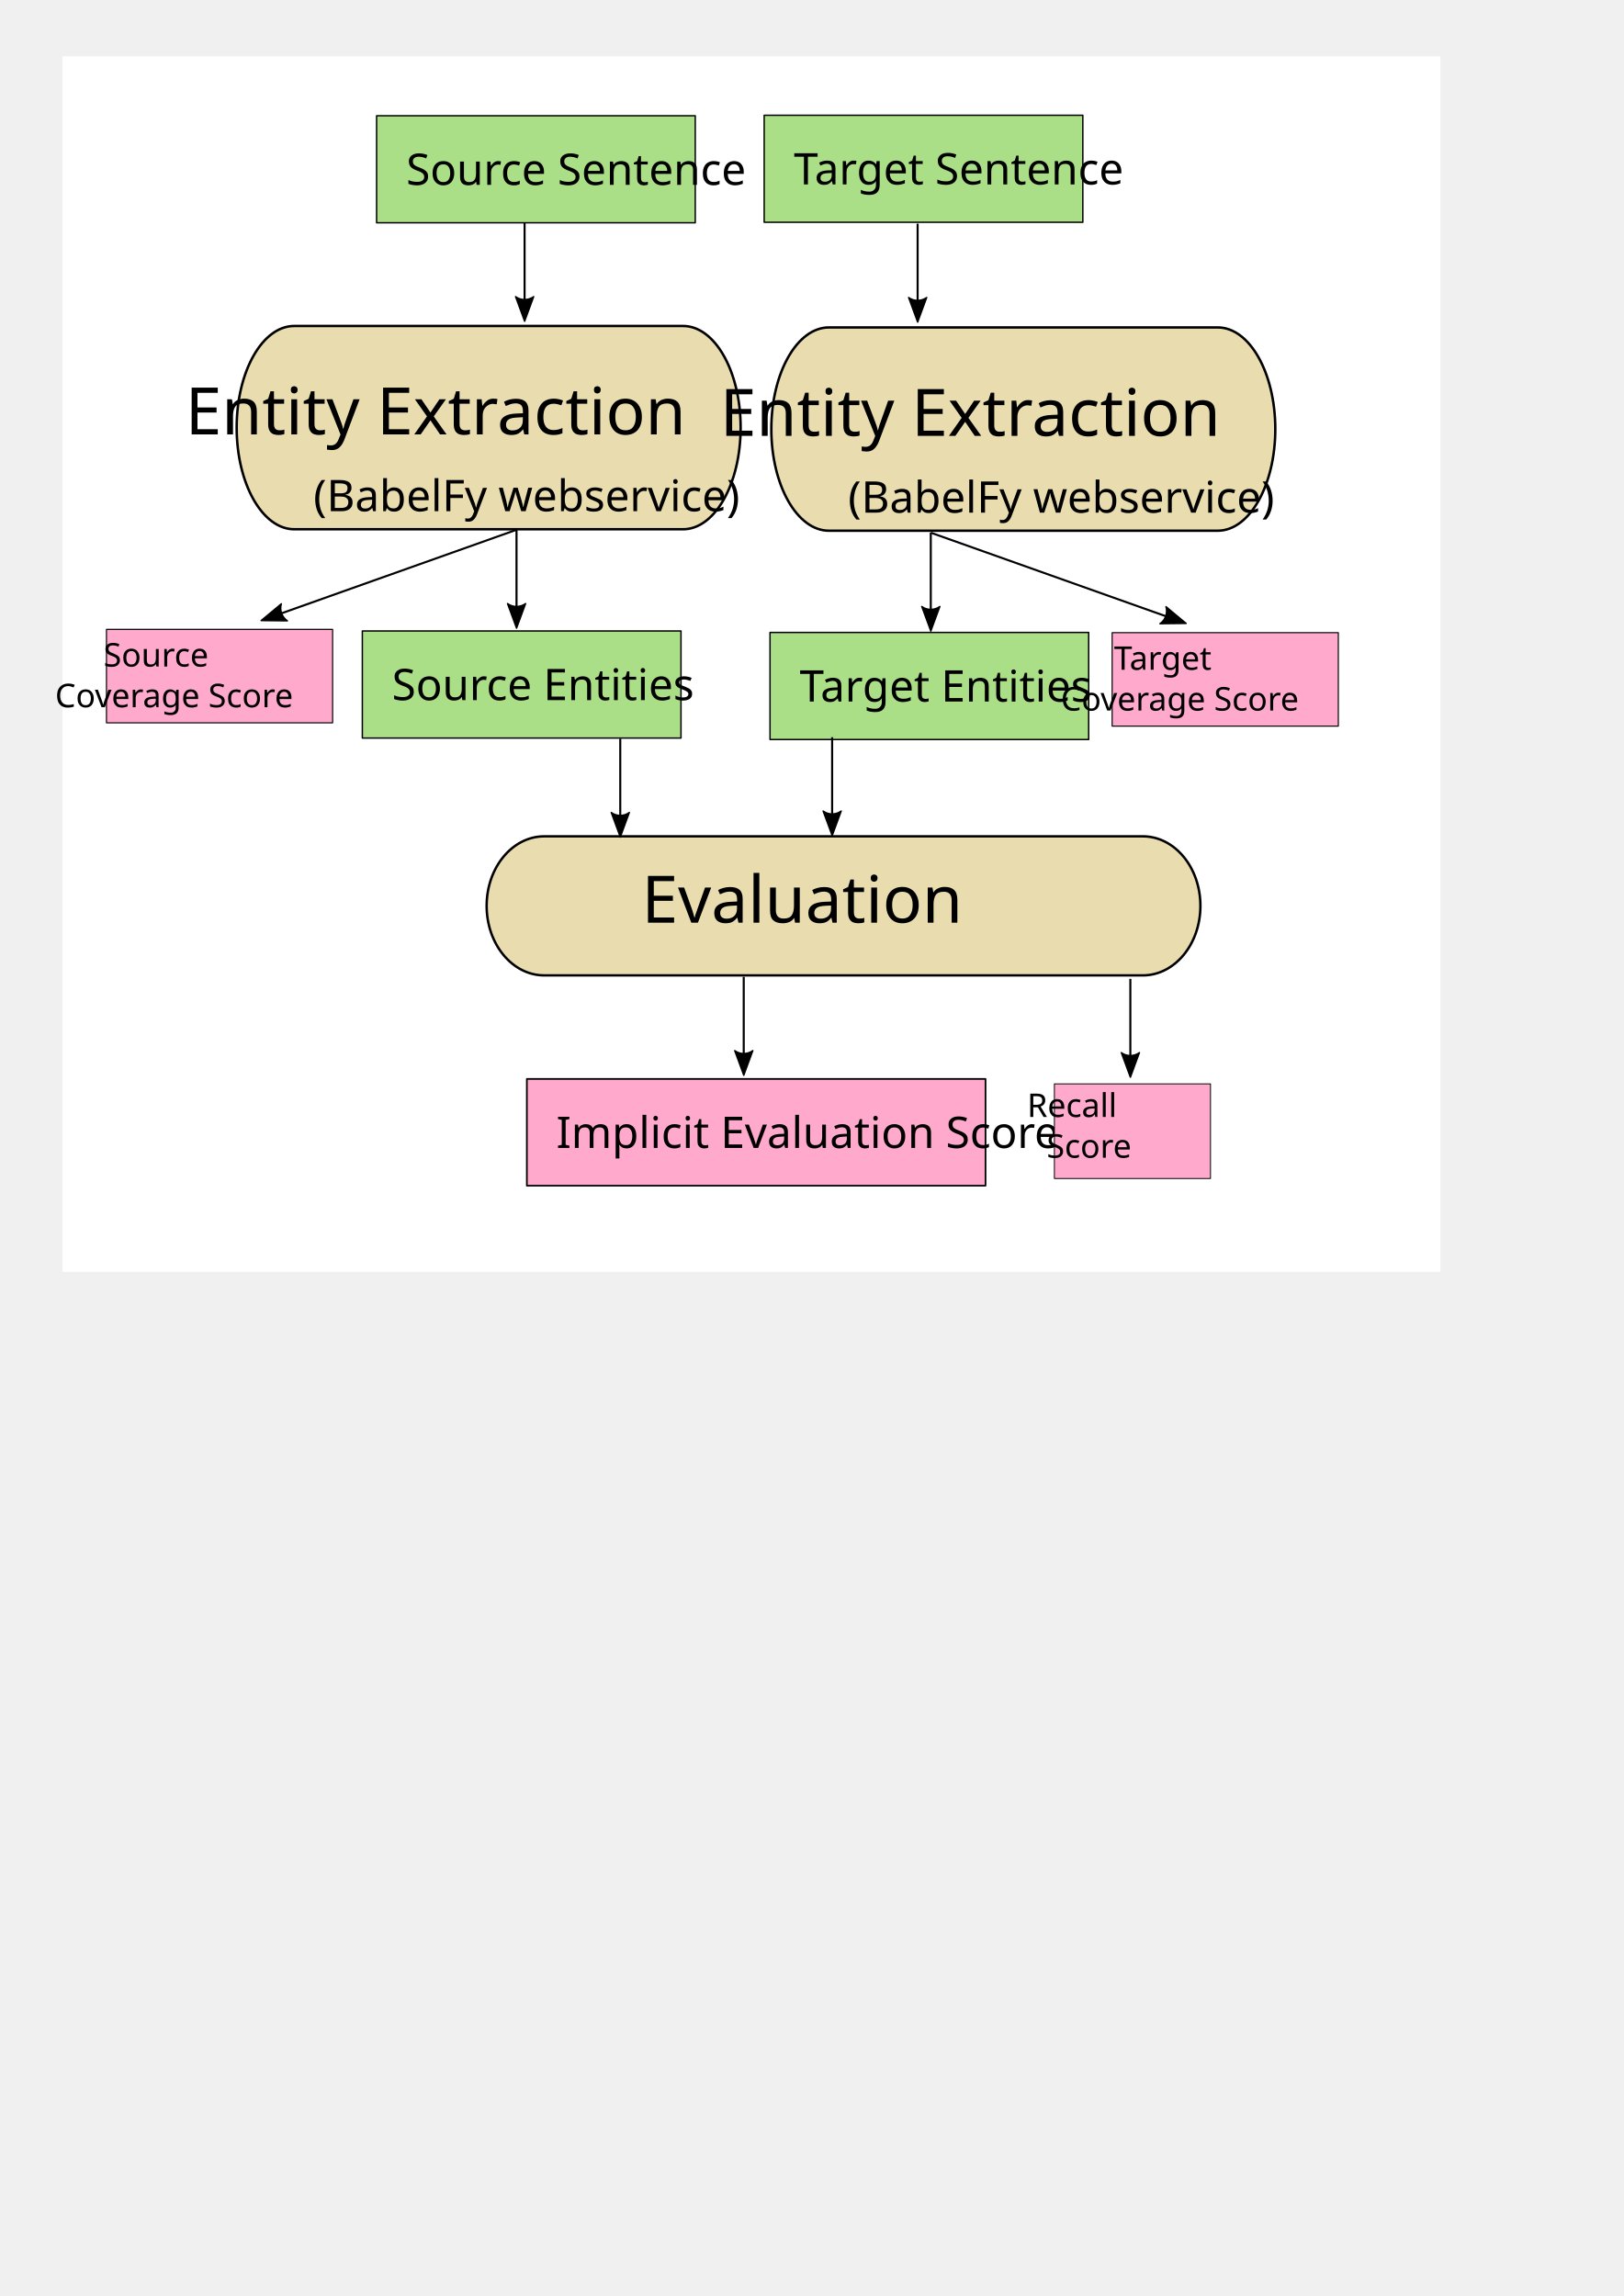
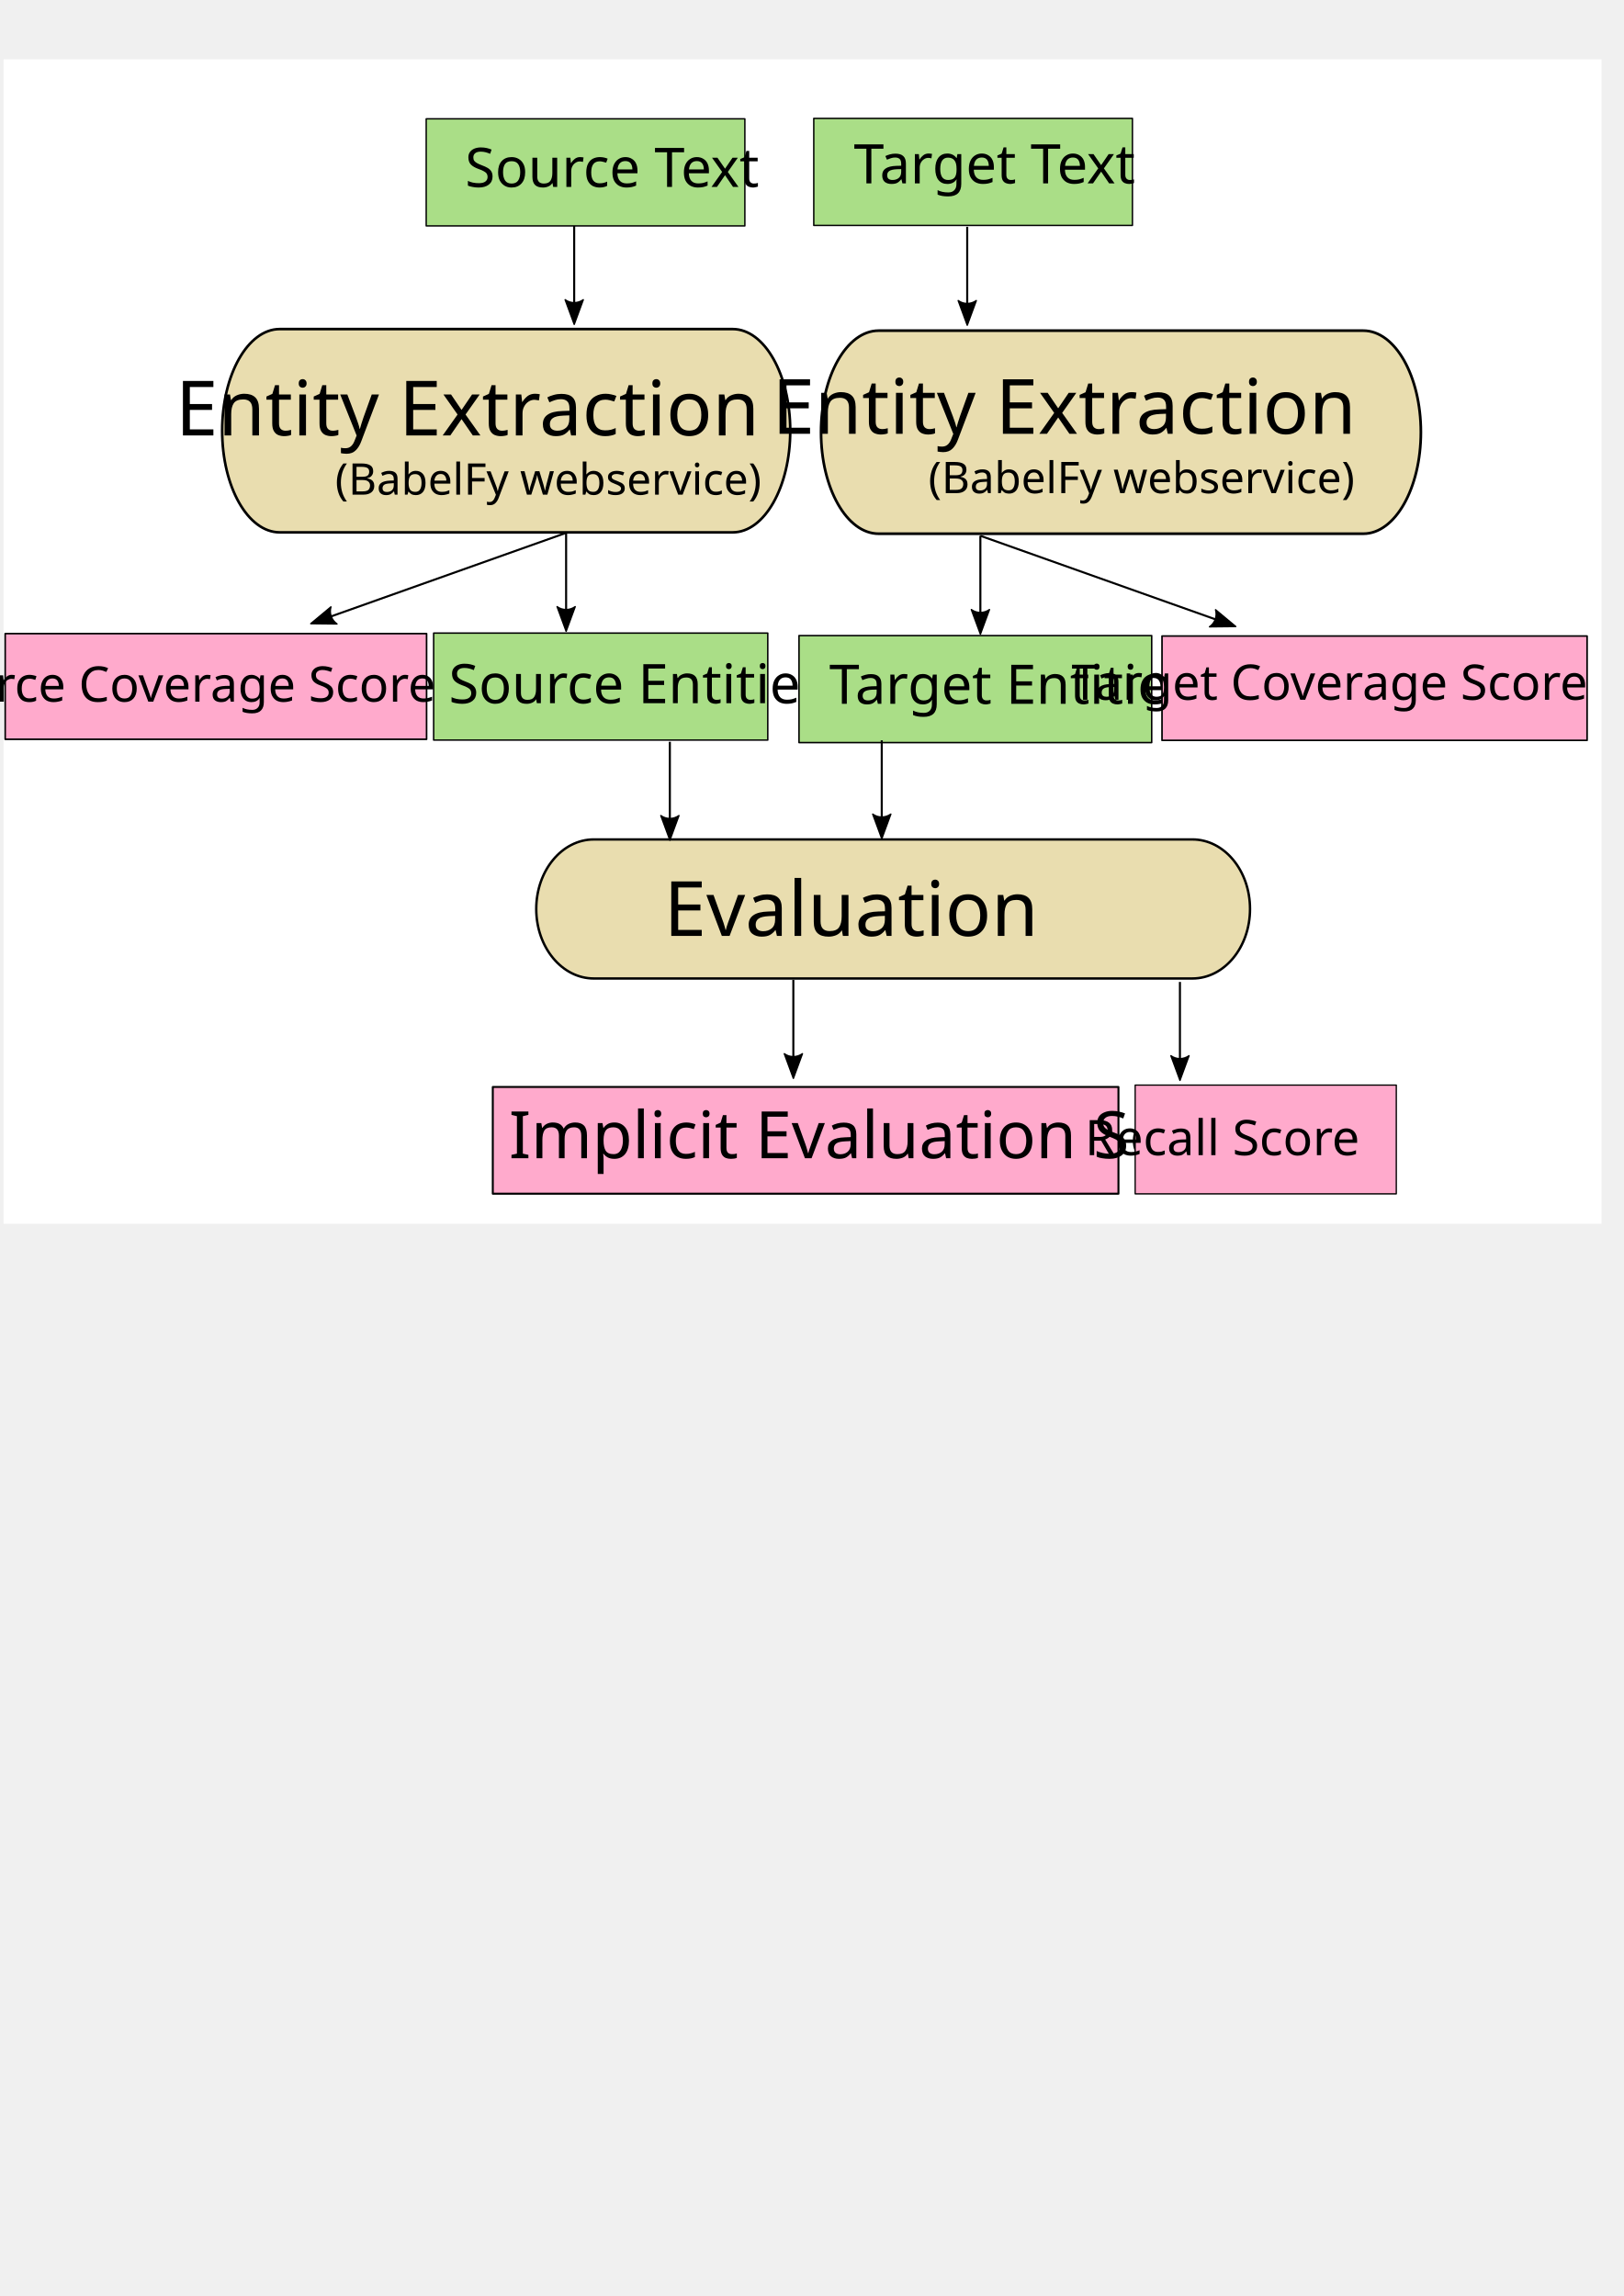
<svg xmlns="http://www.w3.org/2000/svg" width="210mm" height="297mm" viewBox="0 0 210 297" version="1.1" id="svg8">
  <defs id="defs2">
    <marker orient="auto" refY="0.0" refX="0.0" id="Arrow2Lstart" style="overflow:visible">
      <path id="path1062" style="fill-rule:evenodd;stroke-width:0.625;stroke-linejoin:round;stroke:#000000;stroke-opacity:1;fill:#000000;fill-opacity:1" d="M 8.719,4.034 L -2.207,0.016 L 8.719,-4.002 C 6.973,-1.63 6.983,1.616 8.719,4.034 z " transform="scale(1.1) translate(1,0)" />
    </marker>
    <marker orient="auto" refY="0.0" refX="0.0" id="Arrow1Lend" style="overflow:visible;">
      <path id="path1047" d="M 0.0,0.0 L 5.0,-5.0 L -12.5,0.0 L 5.0,5.0 L 0.0,0.0 z " style="fill-rule:evenodd;stroke:#000000;stroke-width:1pt;stroke-opacity:1;fill:#000000;fill-opacity:1" transform="scale(0.8) rotate(180) translate(12.5,0)" />
    </marker>
    <marker orient="auto" refY="0" refX="0" id="Arrow2Lstart-9" style="overflow:visible">
      <path id="path1062-7" style="fill:#000000;fill-opacity:1;fill-rule:evenodd;stroke:#000000;stroke-width:0.625;stroke-linejoin:round;stroke-opacity:1" d="M 8.719,4.034 -2.207,0.016 8.719,-4.002 c -1.745,2.372 -1.735,5.617 -6e-7,8.035 z" transform="matrix(1.1,0,0,1.1,1.1,0)" />
    </marker>
    <marker orient="auto" refY="0" refX="0" id="Arrow2Lstart-6" style="overflow:visible">
      <path id="path1062-1" style="fill:#000000;fill-opacity:1;fill-rule:evenodd;stroke:#000000;stroke-width:0.625;stroke-linejoin:round;stroke-opacity:1" d="M 8.719,4.034 -2.207,0.016 8.719,-4.002 c -1.745,2.372 -1.735,5.617 -6e-7,8.035 z" transform="matrix(1.1,0,0,1.1,1.1,0)" />
    </marker>
    <marker orient="auto" refY="0" refX="0" id="Arrow2Lstart-93" style="overflow:visible">
      <path id="path1062-19" style="fill:#000000;fill-opacity:1;fill-rule:evenodd;stroke:#000000;stroke-width:0.625;stroke-linejoin:round;stroke-opacity:1" d="M 8.719,4.034 -2.207,0.016 8.719,-4.002 c -1.745,2.372 -1.735,5.617 -6e-7,8.035 z" transform="matrix(1.1,0,0,1.1,1.1,0)" />
    </marker>
    <marker orient="auto" refY="0" refX="0" id="Arrow2Lstart-7" style="overflow:visible">
      <path id="path1062-8" style="fill:#000000;fill-opacity:1;fill-rule:evenodd;stroke:#000000;stroke-width:0.625;stroke-linejoin:round;stroke-opacity:1" d="M 8.719,4.034 -2.207,0.016 8.719,-4.002 c -1.745,2.372 -1.735,5.617 -6e-7,8.035 z" transform="matrix(1.1,0,0,1.1,1.1,0)" />
    </marker>
    <marker orient="auto" refY="0" refX="0" id="Arrow2Lstart-0" style="overflow:visible">
      <path id="path1062-3" style="fill:#000000;fill-opacity:1;fill-rule:evenodd;stroke:#000000;stroke-width:0.625;stroke-linejoin:round;stroke-opacity:1" d="M 8.719,4.034 -2.207,0.016 8.719,-4.002 c -1.745,2.372 -1.735,5.617 -6e-7,8.035 z" transform="matrix(1.1,0,0,1.1,1.1,0)" />
    </marker>
    <marker orient="auto" refY="0" refX="0" id="Arrow2Lstart-1" style="overflow:visible">
      <path id="path1062-0" style="fill:#000000;fill-opacity:1;fill-rule:evenodd;stroke:#000000;stroke-width:0.625;stroke-linejoin:round;stroke-opacity:1" d="M 8.719,4.034 -2.207,0.016 8.719,-4.002 c -1.745,2.372 -1.735,5.617 -6e-7,8.035 z" transform="matrix(1.1,0,0,1.1,1.1,0)" />
    </marker>
    <marker orient="auto" refY="0" refX="0" id="Arrow2Lstart-2" style="overflow:visible">
      <path id="path1062-06" style="fill:#000000;fill-opacity:1;fill-rule:evenodd;stroke:#000000;stroke-width:0.625;stroke-linejoin:round;stroke-opacity:1" d="M 8.719,4.034 -2.207,0.016 8.719,-4.002 c -1.745,2.372 -1.735,5.617 -6e-7,8.035 z" transform="matrix(1.1,0,0,1.1,1.1,0)" />
    </marker>
    <marker orient="auto" refY="0" refX="0" id="Arrow2Lstart-93-4" style="overflow:visible">
      <path id="path1062-19-5" style="fill:#000000;fill-opacity:1;fill-rule:evenodd;stroke:#000000;stroke-width:0.625;stroke-linejoin:round;stroke-opacity:1" d="M 8.719,4.034 -2.207,0.016 8.719,-4.002 c -1.745,2.372 -1.735,5.617 -6e-7,8.035 z" transform="matrix(1.1,0,0,1.1,1.1,0)" />
    </marker>
    <marker orient="auto" refY="0" refX="0" id="Arrow2Lstart-93-4-5" style="overflow:visible">
      <path id="path1062-19-5-4" style="fill:#000000;fill-opacity:1;fill-rule:evenodd;stroke:#000000;stroke-width:0.625;stroke-linejoin:round;stroke-opacity:1" d="M 8.719,4.034 -2.207,0.016 8.719,-4.002 c -1.745,2.372 -1.735,5.617 -6e-7,8.035 z" transform="matrix(1.1,0,0,1.1,1.1,0)" />
    </marker>
    <marker orient="auto" refY="0" refX="0" id="Arrow2Lstart-0-3" style="overflow:visible">
      <path id="path1062-3-1" style="fill:#000000;fill-opacity:1;fill-rule:evenodd;stroke:#000000;stroke-width:0.625;stroke-linejoin:round;stroke-opacity:1" d="M 8.719,4.034 -2.207,0.016 8.719,-4.002 c -1.745,2.372 -1.735,5.617 -6e-7,8.035 z" transform="matrix(1.1,0,0,1.1,1.1,0)" />
    </marker>
  </defs>
  <g id="layer1">
-     <rect style="color:#000000;display:inline;overflow:visible;visibility:visible;opacity:1;vector-effect:none;fill:#ffffff;fill-opacity:1;stroke:none;stroke-width:0.254;stroke-linecap:butt;stroke-linejoin:round;stroke-miterlimit:4;stroke-dasharray:none;stroke-dashoffset:0;stroke-opacity:1;marker:none;enable-background:accumulate" id="rect12999" width="178.216" height="157.238" x="8.075" y="7.276" rx="2.7755586e-17" ry="17.717" />
-     <rect style="color:#000000;display:inline;overflow:visible;visibility:visible;opacity:1;vector-effect:none;fill:#e9ddaf;fill-opacity:1;stroke:#000000;stroke-width:0.318;stroke-linecap:butt;stroke-linejoin:round;stroke-miterlimit:4;stroke-dasharray:none;stroke-dashoffset:0;stroke-opacity:1;marker:none;enable-background:accumulate" id="rect815" width="65.181" height="26.296" x="30.609" y="42.167" rx="7.446" ry="17.717" />
-     <rect style="color:#000000;display:inline;overflow:visible;visibility:visible;opacity:1;vector-effect:none;fill:#aade87;fill-opacity:1;stroke:#000000;stroke-width:0.183;stroke-linecap:butt;stroke-linejoin:round;stroke-miterlimit:4;stroke-dasharray:none;stroke-dashoffset:0;stroke-opacity:1;marker:none;enable-background:accumulate" id="rect815-3" width="41.214" height="13.846" x="48.707" y="14.971" ry="17.717" rx="2.7755576e-17" />
-     <text xml:space="preserve" style="font-style:normal;font-variant:normal;font-weight:normal;font-stretch:normal;font-size:8.467px;line-height:2.381px;font-family:'Ubuntu Condensed';-inkscape-font-specification:'Ubuntu Condensed, ';letter-spacing:0px;word-spacing:0px;fill:#000000;fill-opacity:1;stroke:none;stroke-width:0.265px;stroke-linecap:butt;stroke-linejoin:miter;stroke-opacity:1" x="52.539" y="23.912" id="text834">
-       <tspan id="tspan832" x="52.539" y="23.912" style="font-size:5.644px;line-height:2.117px;stroke-width:0.265px">Source Sentence</tspan>
+     <rect style="color:#000000;display:inline;overflow:visible;visibility:visible;opacity:1;vector-effect:none;fill:#ffffff;fill-opacity:1;stroke:none;stroke-width:0.268;stroke-linecap:butt;stroke-linejoin:round;stroke-miterlimit:4;stroke-dasharray:none;stroke-dashoffset:0;stroke-opacity:1;marker:none;enable-background:accumulate" id="rect12999" width="206.67" height="150.624" x="0.458" y="7.677" rx="2.7755586e-17" ry="17.717" />
+     <rect style="color:#000000;display:inline;overflow:visible;visibility:visible;opacity:1;vector-effect:none;fill:#e9ddaf;fill-opacity:1;stroke:#000000;stroke-width:0.337;stroke-linecap:butt;stroke-linejoin:round;stroke-miterlimit:4;stroke-dasharray:none;stroke-dashoffset:0;stroke-opacity:1;marker:none;enable-background:accumulate" id="rect815" width="73.472" height="26.296" x="28.733" y="42.567" rx="7.446" ry="17.717" />
+     <rect style="color:#000000;display:inline;overflow:visible;visibility:visible;opacity:1;vector-effect:none;fill:#aade87;fill-opacity:1;stroke:#000000;stroke-width:0.183;stroke-linecap:butt;stroke-linejoin:round;stroke-miterlimit:4;stroke-dasharray:none;stroke-dashoffset:0;stroke-opacity:1;marker:none;enable-background:accumulate" id="rect815-3" width="41.214" height="13.846" x="55.122" y="15.372" ry="17.717" rx="2.7755576e-17" />
+     <text xml:space="preserve" style="font-style:normal;font-variant:normal;font-weight:normal;font-stretch:normal;font-size:8.467px;line-height:2.381px;font-family:'Ubuntu Condensed';-inkscape-font-specification:'Ubuntu Condensed, ';letter-spacing:0px;word-spacing:0px;fill:#000000;fill-opacity:1;stroke:none;stroke-width:0.265px;stroke-linecap:butt;stroke-linejoin:miter;stroke-opacity:1" x="60.156" y="24.179" id="text834">
+       <tspan id="tspan832" x="60.156" y="24.179" style="font-size:7.056px;line-height:2.117px;stroke-width:0.265px">Source Text</tspan>
    </text>
-     <rect style="color:#000000;display:inline;overflow:visible;visibility:visible;opacity:1;vector-effect:none;fill:#aade87;fill-opacity:1;stroke:#000000;stroke-width:0.183;stroke-linecap:butt;stroke-linejoin:round;stroke-miterlimit:4;stroke-dasharray:none;stroke-dashoffset:0;stroke-opacity:1;marker:none;enable-background:accumulate" id="rect815-3-6" width="41.214" height="13.846" x="98.834" y="14.91" ry="17.717" rx="2.7755579e-17" />
-     <text xml:space="preserve" style="font-style:normal;font-variant:normal;font-weight:normal;font-stretch:normal;font-size:8.467px;line-height:2.381px;font-family:'Ubuntu Condensed';-inkscape-font-specification:'Ubuntu Condensed, ';letter-spacing:0px;word-spacing:0px;fill:#000000;fill-opacity:1;stroke:none;stroke-width:0.265px;stroke-linecap:butt;stroke-linejoin:miter;stroke-opacity:1" x="102.665" y="23.851" id="text834-7">
-       <tspan id="tspan832-5" x="102.665" y="23.851" style="font-size:5.644px;line-height:2.117px;stroke-width:0.265px">Target Sentence</tspan>
+     <rect style="color:#000000;display:inline;overflow:visible;visibility:visible;opacity:1;vector-effect:none;fill:#aade87;fill-opacity:1;stroke:#000000;stroke-width:0.183;stroke-linecap:butt;stroke-linejoin:round;stroke-miterlimit:4;stroke-dasharray:none;stroke-dashoffset:0;stroke-opacity:1;marker:none;enable-background:accumulate" id="rect815-3-6" width="41.214" height="13.846" x="105.248" y="15.311" ry="17.717" rx="2.7755579e-17" />
+     <text xml:space="preserve" style="font-style:normal;font-variant:normal;font-weight:normal;font-stretch:normal;font-size:8.467px;line-height:2.381px;font-family:'Ubuntu Condensed';-inkscape-font-specification:'Ubuntu Condensed, ';letter-spacing:0px;word-spacing:0px;fill:#000000;fill-opacity:1;stroke:none;stroke-width:0.265px;stroke-linecap:butt;stroke-linejoin:miter;stroke-opacity:1" x="110.416" y="23.718" id="text834-7">
+       <tspan id="tspan832-5" x="110.416" y="23.718" style="font-size:7.056px;line-height:2.117px;stroke-width:0.265px">Target Text</tspan>
    </text>
-     <text xml:space="preserve" style="font-style:normal;font-variant:normal;font-weight:normal;font-stretch:normal;font-size:8.467px;line-height:7.673px;font-family:'Ubuntu Condensed';-inkscape-font-specification:'Ubuntu Condensed, ';text-align:center;letter-spacing:0px;word-spacing:0px;text-anchor:middle;fill:#000000;fill-opacity:1;stroke:none;stroke-width:0.265px;stroke-linecap:butt;stroke-linejoin:miter;stroke-opacity:1" x="61.835" y="56.191" id="text859">
-       <tspan x="61.835" y="56.191" style="line-height:7.673px;text-align:center;text-anchor:middle;stroke-width:0.265px" id="tspan13499">Entity Extraction</tspan>
+     <text xml:space="preserve" style="font-style:normal;font-variant:normal;font-weight:normal;font-stretch:normal;font-size:8.467px;line-height:7.673px;font-family:'Ubuntu Condensed';-inkscape-font-specification:'Ubuntu Condensed, ';text-align:center;letter-spacing:0px;word-spacing:0px;text-anchor:middle;fill:#000000;fill-opacity:1;stroke:none;stroke-width:0.265px;stroke-linecap:butt;stroke-linejoin:miter;stroke-opacity:1" x="65.977" y="56.325" id="text859">
+       <tspan x="65.977" y="56.325" style="font-size:9.878px;line-height:15.346px;text-align:center;text-anchor:middle;stroke-width:0.265px" id="tspan13499">Entity Extraction</tspan>
    </text>
-     <text xml:space="preserve" style="font-style:normal;font-variant:normal;font-weight:normal;font-stretch:normal;font-size:8.467px;line-height:2.381px;font-family:'Ubuntu Condensed';-inkscape-font-specification:'Ubuntu Condensed, ';letter-spacing:0px;word-spacing:0px;fill:#000000;fill-opacity:1;stroke:none;stroke-width:0.265px;stroke-linecap:butt;stroke-linejoin:miter;stroke-opacity:1" x="40.547" y="66.125" id="text834-3">
-       <tspan id="tspan832-56" x="40.547" y="66.125" style="font-size:5.644px;line-height:2.117px;stroke-width:0.265px">(BabelFy webservice)</tspan>
+     <text xml:space="preserve" style="font-style:normal;font-variant:normal;font-weight:normal;font-stretch:normal;font-size:8.467px;line-height:2.381px;font-family:'Ubuntu Condensed';-inkscape-font-specification:'Ubuntu Condensed, ';letter-spacing:0px;word-spacing:0px;fill:#000000;fill-opacity:1;stroke:none;stroke-width:0.265px;stroke-linecap:butt;stroke-linejoin:miter;stroke-opacity:1" x="43.353" y="63.987" id="text834-3">
+       <tspan id="tspan832-56" x="43.353" y="63.987" style="font-size:5.644px;line-height:2.117px;stroke-width:0.265px">(BabelFy webservice)</tspan>
    </text>
-     <rect style="color:#000000;display:inline;overflow:visible;visibility:visible;opacity:1;vector-effect:none;fill:#aade87;fill-opacity:1;stroke:#000000;stroke-width:0.183;stroke-linecap:butt;stroke-linejoin:round;stroke-miterlimit:4;stroke-dasharray:none;stroke-dashoffset:0;stroke-opacity:1;marker:none;enable-background:accumulate" id="rect815-3-2" width="41.214" height="13.846" x="46.862" y="81.623" ry="17.717" rx="2.7755579e-17" />
-     <text xml:space="preserve" style="font-style:normal;font-variant:normal;font-weight:normal;font-stretch:normal;font-size:8.467px;line-height:2.381px;font-family:'Ubuntu Condensed';-inkscape-font-specification:'Ubuntu Condensed, ';letter-spacing:0px;word-spacing:0px;fill:#000000;fill-opacity:1;stroke:none;stroke-width:0.265px;stroke-linecap:butt;stroke-linejoin:miter;stroke-opacity:1" x="50.693" y="90.564" id="text834-9">
-       <tspan id="tspan832-1" x="50.693" y="90.564" style="font-size:5.644px;line-height:2.117px;stroke-width:0.265px">Source Entities</tspan>
+     <rect style="color:#000000;display:inline;overflow:visible;visibility:visible;opacity:1;vector-effect:none;fill:#aade87;fill-opacity:1;stroke:#000000;stroke-width:0.188;stroke-linecap:butt;stroke-linejoin:round;stroke-miterlimit:4;stroke-dasharray:none;stroke-dashoffset:0;stroke-opacity:1;marker:none;enable-background:accumulate" id="rect815-3-2" width="43.214" height="13.842" x="56.085" y="81.892" ry="17.717" rx="2.7755579e-17" />
+     <text xml:space="preserve" style="font-style:normal;font-variant:normal;font-weight:normal;font-stretch:normal;font-size:8.467px;line-height:2.381px;font-family:'Ubuntu Condensed';-inkscape-font-specification:'Ubuntu Condensed, ';letter-spacing:0px;word-spacing:0px;fill:#000000;fill-opacity:1;stroke:none;stroke-width:0.265px;stroke-linecap:butt;stroke-linejoin:miter;stroke-opacity:1" x="58.043" y="90.965" id="text834-9">
+       <tspan id="tspan832-1" x="58.043" y="90.965" style="font-size:7.056px;line-height:2.117px;stroke-width:0.265px">Source Entities</tspan>
    </text>
-     <rect style="color:#000000;display:inline;overflow:visible;visibility:visible;opacity:1;vector-effect:none;fill:#aade87;fill-opacity:1;stroke:#000000;stroke-width:0.183;stroke-linecap:butt;stroke-linejoin:round;stroke-miterlimit:4;stroke-dasharray:none;stroke-dashoffset:0;stroke-opacity:1;marker:none;enable-background:accumulate" id="rect815-3-2-2" width="41.214" height="13.846" x="99.589" y="81.812" ry="17.717" rx="2.7755579e-17" />
-     <text xml:space="preserve" style="font-style:normal;font-variant:normal;font-weight:normal;font-stretch:normal;font-size:8.467px;line-height:2.381px;font-family:'Ubuntu Condensed';-inkscape-font-specification:'Ubuntu Condensed, ';letter-spacing:0px;word-spacing:0px;fill:#000000;fill-opacity:1;stroke:none;stroke-width:0.265px;stroke-linecap:butt;stroke-linejoin:miter;stroke-opacity:1" x="103.421" y="90.753" id="text834-9-7">
-       <tspan id="tspan832-1-0" x="103.421" y="90.753" style="font-size:5.644px;line-height:2.117px;stroke-width:0.265px">Target Entities</tspan>
+     <rect style="color:#000000;display:inline;overflow:visible;visibility:visible;opacity:1;vector-effect:none;fill:#aade87;fill-opacity:1;stroke:#000000;stroke-width:0.193;stroke-linecap:butt;stroke-linejoin:round;stroke-miterlimit:4;stroke-dasharray:none;stroke-dashoffset:0;stroke-opacity:1;marker:none;enable-background:accumulate" id="rect815-3-2-2" width="45.614" height="13.842" x="103.339" y="82.215" ry="17.717" rx="2.7755579e-17" />
+     <text xml:space="preserve" style="font-style:normal;font-variant:normal;font-weight:normal;font-stretch:normal;font-size:8.467px;line-height:2.381px;font-family:'Ubuntu Condensed';-inkscape-font-specification:'Ubuntu Condensed, ';letter-spacing:0px;word-spacing:0px;fill:#000000;fill-opacity:1;stroke:none;stroke-width:0.265px;stroke-linecap:butt;stroke-linejoin:miter;stroke-opacity:1" x="107.241" y="91.043" id="text834-9-7">
+       <tspan id="tspan832-1-0" x="107.241" y="91.043" style="font-size:7.056px;line-height:2.117px;stroke-width:0.265px">Target Entities</tspan>
    </text>
-     <rect style="color:#000000;display:inline;overflow:visible;visibility:visible;opacity:1;vector-effect:none;fill:#e9ddaf;fill-opacity:1;stroke:#000000;stroke-width:0.313;stroke-linecap:butt;stroke-linejoin:round;stroke-miterlimit:4;stroke-dasharray:none;stroke-dashoffset:0;stroke-opacity:1;marker:none;enable-background:accumulate" id="rect815-9" width="92.314" height="17.986" x="62.94" y="108.185" rx="7.446" ry="17.717" />
-     <text xml:space="preserve" style="font-style:normal;font-variant:normal;font-weight:normal;font-stretch:normal;font-size:8.467px;line-height:7.673px;font-family:'Ubuntu Condensed';-inkscape-font-specification:'Ubuntu Condensed, ';text-align:center;letter-spacing:0px;word-spacing:0px;text-anchor:middle;fill:#000000;fill-opacity:1;stroke:none;stroke-width:0.265px;stroke-linecap:butt;stroke-linejoin:miter;stroke-opacity:1" x="111.446" y="119.353" id="text859-3">
-       <tspan x="111.446" y="119.353" style="line-height:7.673px;text-align:center;text-anchor:middle;stroke-width:0.265px" id="tspan861-0">Evaluation</tspan>
-       <tspan x="111.446" y="127.026" style="line-height:7.673px;text-align:center;text-anchor:middle;stroke-width:0.265px" id="tspan955" />
+     <rect style="color:#000000;display:inline;overflow:visible;visibility:visible;opacity:1;vector-effect:none;fill:#e9ddaf;fill-opacity:1;stroke:#000000;stroke-width:0.313;stroke-linecap:butt;stroke-linejoin:round;stroke-miterlimit:4;stroke-dasharray:none;stroke-dashoffset:0;stroke-opacity:1;marker:none;enable-background:accumulate" id="rect815-9" width="92.314" height="17.986" x="69.355" y="108.586" rx="7.446" ry="17.717" />
+     <text xml:space="preserve" style="font-style:normal;font-variant:normal;font-weight:normal;font-stretch:normal;font-size:8.467px;line-height:7.673px;font-family:'Ubuntu Condensed';-inkscape-font-specification:'Ubuntu Condensed, ';text-align:center;letter-spacing:0px;word-spacing:0px;text-anchor:middle;fill:#000000;fill-opacity:1;stroke:none;stroke-width:0.265px;stroke-linecap:butt;stroke-linejoin:miter;stroke-opacity:1" x="117.793" y="121.067" id="text859-3">
+       <tspan x="117.793" y="121.067" style="font-size:9.878px;line-height:7.673px;text-align:center;text-anchor:middle;stroke-width:0.265px" id="tspan861-0">Evaluation</tspan>
+       <tspan x="117.793" y="128.74" style="line-height:7.673px;text-align:center;text-anchor:middle;stroke-width:0.265px" id="tspan955" />
    </text>
-     <rect style="color:#000000;display:inline;overflow:visible;visibility:visible;opacity:1;vector-effect:none;fill:#ffaacc;fill-opacity:1;stroke:#000000;stroke-width:0.219;stroke-linecap:butt;stroke-linejoin:round;stroke-miterlimit:4;stroke-dasharray:none;stroke-dashoffset:0;stroke-opacity:1;marker:none;enable-background:accumulate" id="rect815-3-2-6" width="59.32" height="13.81" x="68.141" y="139.566" ry="17.717" rx="2.7755579e-17" />
-     <text xml:space="preserve" style="font-style:normal;font-variant:normal;font-weight:normal;font-stretch:normal;font-size:8.467px;line-height:2.381px;font-family:'Ubuntu Condensed';-inkscape-font-specification:'Ubuntu Condensed, ';letter-spacing:0px;word-spacing:0px;fill:#000000;fill-opacity:1;stroke:none;stroke-width:0.265px;stroke-linecap:butt;stroke-linejoin:miter;stroke-opacity:1" x="71.954" y="148.489" id="text834-9-1">
-       <tspan id="tspan832-1-8" x="71.954" y="148.489" style="font-size:5.644px;line-height:2.117px;stroke-width:0.265px">Implicit Evaluation Score</tspan>
+     <rect style="color:#000000;display:inline;overflow:visible;visibility:visible;opacity:1;vector-effect:none;fill:#ffaacc;fill-opacity:1;stroke:#000000;stroke-width:0.256;stroke-linecap:butt;stroke-linejoin:round;stroke-miterlimit:4;stroke-dasharray:none;stroke-dashoffset:0;stroke-opacity:1;marker:none;enable-background:accumulate" id="rect815-3-2-6" width="80.919" height="13.807" x="63.735" y="140.606" ry="17.717" rx="2.7755579e-17" />
+     <text xml:space="preserve" style="font-style:normal;font-variant:normal;font-weight:normal;font-stretch:normal;font-size:8.467px;line-height:2.381px;font-family:'Ubuntu Condensed';-inkscape-font-specification:'Ubuntu Condensed, ';letter-spacing:0px;word-spacing:0px;fill:#000000;fill-opacity:1;stroke:none;stroke-width:0.265px;stroke-linecap:butt;stroke-linejoin:miter;stroke-opacity:1" x="65.807" y="149.825" id="text834-9-1">
+       <tspan id="tspan832-1-8" x="65.807" y="149.825" style="font-size:8.467px;line-height:2.117px;stroke-width:0.265px">Implicit Evaluation Score</tspan>
    </text>
-     <rect style="color:#000000;display:inline;overflow:visible;visibility:visible;opacity:1;vector-effect:none;fill:#e9ddaf;fill-opacity:1;stroke:#000000;stroke-width:0.318;stroke-linecap:butt;stroke-linejoin:round;stroke-miterlimit:4;stroke-dasharray:none;stroke-dashoffset:0;stroke-opacity:1;marker:none;enable-background:accumulate" id="rect815-7" width="65.181" height="26.296" x="99.759" y="42.355" rx="7.446" ry="17.717" />
-     <text xml:space="preserve" style="font-style:normal;font-variant:normal;font-weight:normal;font-stretch:normal;font-size:8.467px;line-height:7.673px;font-family:'Ubuntu Condensed';-inkscape-font-specification:'Ubuntu Condensed, ';text-align:center;letter-spacing:0px;word-spacing:0px;text-anchor:middle;fill:#000000;fill-opacity:1;stroke:none;stroke-width:0.265px;stroke-linecap:butt;stroke-linejoin:miter;stroke-opacity:1" x="130.984" y="56.38" id="text859-5">
-       <tspan x="130.984" y="56.38" style="line-height:7.673px;text-align:center;text-anchor:middle;stroke-width:0.265px" id="tspan980-2">Entity Extraction</tspan>
+     <rect style="color:#000000;display:inline;overflow:visible;visibility:visible;opacity:1;vector-effect:none;fill:#e9ddaf;fill-opacity:1;stroke:#000000;stroke-width:0.346;stroke-linecap:butt;stroke-linejoin:round;stroke-miterlimit:4;stroke-dasharray:none;stroke-dashoffset:0;stroke-opacity:1;marker:none;enable-background:accumulate" id="rect815-7" width="77.58" height="26.268" x="106.188" y="42.771" rx="7.446" ry="17.717" />
+     <text xml:space="preserve" style="font-style:normal;font-variant:normal;font-weight:normal;font-stretch:normal;font-size:8.467px;line-height:7.673px;font-family:'Ubuntu Condensed';-inkscape-font-specification:'Ubuntu Condensed, ';text-align:center;letter-spacing:0px;word-spacing:0px;text-anchor:middle;fill:#000000;fill-opacity:1;stroke:none;stroke-width:0.265px;stroke-linecap:butt;stroke-linejoin:miter;stroke-opacity:1" x="143.145" y="56.113" id="text859-5">
+       <tspan x="143.145" y="56.113" style="font-size:9.878px;line-height:7.673px;text-align:center;text-anchor:middle;stroke-width:0.265px" id="tspan980-2">Entity Extraction</tspan>
    </text>
-     <text xml:space="preserve" style="font-style:normal;font-variant:normal;font-weight:normal;font-stretch:normal;font-size:8.467px;line-height:2.381px;font-family:'Ubuntu Condensed';-inkscape-font-specification:'Ubuntu Condensed, ';letter-spacing:0px;word-spacing:0px;fill:#000000;fill-opacity:1;stroke:none;stroke-width:0.265px;stroke-linecap:butt;stroke-linejoin:miter;stroke-opacity:1" x="109.697" y="66.314" id="text834-3-2">
-       <tspan id="tspan832-56-8" x="109.697" y="66.314" style="font-size:5.644px;line-height:2.117px;stroke-width:0.265px">(BabelFy webservice)</tspan>
+     <text xml:space="preserve" style="font-style:normal;font-variant:normal;font-weight:normal;font-stretch:normal;font-size:8.467px;line-height:2.381px;font-family:'Ubuntu Condensed';-inkscape-font-specification:'Ubuntu Condensed, ';letter-spacing:0px;word-spacing:0px;fill:#000000;fill-opacity:1;stroke:none;stroke-width:0.265px;stroke-linecap:butt;stroke-linejoin:miter;stroke-opacity:1" x="120.078" y="63.789" id="text834-3-2">
+       <tspan id="tspan832-56-8" x="120.078" y="63.789" style="font-size:5.644px;line-height:2.117px;stroke-width:0.265px">(BabelFy webservice)</tspan>
    </text>
-     <path style="fill:none;fill-rule:evenodd;stroke:#000000;stroke-width:0.265;stroke-linecap:butt;stroke-linejoin:miter;stroke-miterlimit:4;stroke-dasharray:none;stroke-opacity:1;marker-start:url(#Arrow2Lstart)" d="m 67.847,41.205 v -12.379 0" id="path1042" />
-     <path style="fill:none;fill-rule:evenodd;stroke:#000000;stroke-width:0.265;stroke-linecap:butt;stroke-linejoin:miter;stroke-miterlimit:4;stroke-dasharray:none;stroke-opacity:1;marker-start:url(#Arrow2Lstart-6)" d="m 118.68,41.314 v -12.379 0" id="path1042-2" />
-     <path style="fill:none;fill-rule:evenodd;stroke:#000000;stroke-width:0.265;stroke-linecap:butt;stroke-linejoin:miter;stroke-miterlimit:4;stroke-dasharray:none;stroke-opacity:1;marker-start:url(#Arrow2Lstart-93)" d="m 66.803,80.907 v -12.379 0" id="path1042-4" />
-     <path style="fill:none;fill-rule:evenodd;stroke:#000000;stroke-width:0.265;stroke-linecap:butt;stroke-linejoin:miter;stroke-miterlimit:4;stroke-dasharray:none;stroke-opacity:1;marker-start:url(#Arrow2Lstart-7)" d="m 120.381,81.285 v -12.379 0" id="path1042-45" />
-     <path style="fill:none;fill-rule:evenodd;stroke:#000000;stroke-width:0.265;stroke-linecap:butt;stroke-linejoin:miter;stroke-miterlimit:4;stroke-dasharray:none;stroke-opacity:1;marker-start:url(#Arrow2Lstart-0)" d="m 80.221,107.932 v -12.379 0" id="path1042-6" />
-     <path style="fill:none;fill-rule:evenodd;stroke:#000000;stroke-width:0.265;stroke-linecap:butt;stroke-linejoin:miter;stroke-miterlimit:4;stroke-dasharray:none;stroke-opacity:1;marker-start:url(#Arrow2Lstart-1)" d="m 107.624,107.743 v -12.379 0" id="path1042-63" />
-     <path style="fill:none;fill-rule:evenodd;stroke:#000000;stroke-width:0.265;stroke-linecap:butt;stroke-linejoin:miter;stroke-miterlimit:4;stroke-dasharray:none;stroke-opacity:1;marker-start:url(#Arrow2Lstart-2)" d="m 96.19,138.737 v -12.379 0" id="path1042-1" />
-     <rect style="color:#000000;display:inline;overflow:visible;visibility:visible;opacity:1;vector-effect:none;fill:#ffaacc;fill-opacity:1;stroke:#000000;stroke-width:0.144;stroke-linecap:butt;stroke-linejoin:round;stroke-miterlimit:4;stroke-dasharray:none;stroke-dashoffset:0;stroke-opacity:1;marker:none;enable-background:accumulate" id="rect815-3-2-6-5" width="29.252" height="12.09" x="13.769" y="81.414" ry="17.717" rx="2.7755579e-17" />
-     <text xml:space="preserve" style="font-style:normal;font-variant:normal;font-weight:normal;font-stretch:normal;font-size:8.467px;line-height:3.969px;font-family:'Ubuntu Condensed';-inkscape-font-specification:'Ubuntu Condensed, ';letter-spacing:0px;word-spacing:0px;fill:#000000;fill-opacity:1;stroke:none;stroke-width:0.265px;stroke-linecap:butt;stroke-linejoin:miter;stroke-opacity:1" x="28.019" y="86.217" id="text834-9-1-5">
-       <tspan id="tspan832-1-8-4" x="28.432" y="86.217" style="font-size:4.233px;line-height:3.969px;text-align:center;text-anchor:middle;stroke-width:0.265px">Source </tspan>
-       <tspan x="28.019" y="91.488" style="font-size:4.233px;line-height:3.969px;text-align:center;text-anchor:middle;stroke-width:0.265px" id="tspan5797">Coverage Score</tspan>
+     <path style="fill:none;fill-rule:evenodd;stroke:#000000;stroke-width:0.265;stroke-linecap:butt;stroke-linejoin:miter;stroke-miterlimit:4;stroke-dasharray:none;stroke-opacity:1;marker-start:url(#Arrow2Lstart)" d="m 74.261,41.606 v -12.379 0" id="path1042" />
+     <path style="fill:none;fill-rule:evenodd;stroke:#000000;stroke-width:0.265;stroke-linecap:butt;stroke-linejoin:miter;stroke-miterlimit:4;stroke-dasharray:none;stroke-opacity:1;marker-start:url(#Arrow2Lstart-6)" d="m 125.094,41.715 v -12.379 0" id="path1042-2" />
+     <path style="fill:none;fill-rule:evenodd;stroke:#000000;stroke-width:0.265;stroke-linecap:butt;stroke-linejoin:miter;stroke-miterlimit:4;stroke-dasharray:none;stroke-opacity:1;marker-start:url(#Arrow2Lstart-93)" d="m 73.217,81.308 v -12.379 0" id="path1042-4" />
+     <path style="fill:none;fill-rule:evenodd;stroke:#000000;stroke-width:0.265;stroke-linecap:butt;stroke-linejoin:miter;stroke-miterlimit:4;stroke-dasharray:none;stroke-opacity:1;marker-start:url(#Arrow2Lstart-7)" d="m 126.795,81.686 v -12.379 0" id="path1042-45" />
+     <path style="fill:none;fill-rule:evenodd;stroke:#000000;stroke-width:0.265;stroke-linecap:butt;stroke-linejoin:miter;stroke-miterlimit:4;stroke-dasharray:none;stroke-opacity:1;marker-start:url(#Arrow2Lstart-0)" d="m 86.635,108.333 v -12.379 0" id="path1042-6" />
+     <path style="fill:none;fill-rule:evenodd;stroke:#000000;stroke-width:0.265;stroke-linecap:butt;stroke-linejoin:miter;stroke-miterlimit:4;stroke-dasharray:none;stroke-opacity:1;marker-start:url(#Arrow2Lstart-1)" d="m 114.039,108.144 v -12.379 0" id="path1042-63" />
+     <path style="fill:none;fill-rule:evenodd;stroke:#000000;stroke-width:0.265;stroke-linecap:butt;stroke-linejoin:miter;stroke-miterlimit:4;stroke-dasharray:none;stroke-opacity:1;marker-start:url(#Arrow2Lstart-2)" d="m 102.605,139.138 v -12.379 0" id="path1042-1" />
+     <rect style="color:#000000;display:inline;overflow:visible;visibility:visible;opacity:1;vector-effect:none;fill:#ffaacc;fill-opacity:1;stroke:#000000;stroke-width:0.209;stroke-linecap:butt;stroke-linejoin:round;stroke-miterlimit:4;stroke-dasharray:none;stroke-dashoffset:0;stroke-opacity:1;marker:none;enable-background:accumulate" id="rect815-3-2-6-5" width="54.5" height="13.671" x="0.671" y="81.96" ry="17.717" rx="2.7755579e-17" />
+     <text xml:space="preserve" style="font-style:normal;font-variant:normal;font-weight:normal;font-stretch:normal;font-size:8.467px;line-height:3.969px;font-family:'Ubuntu Condensed';-inkscape-font-specification:'Ubuntu Condensed, ';letter-spacing:0px;word-spacing:0px;fill:#000000;fill-opacity:1;stroke:none;stroke-width:0.265px;stroke-linecap:butt;stroke-linejoin:miter;stroke-opacity:1" x="27.751" y="90.761" id="text834-9-1-5">
+       <tspan x="27.751" y="90.761" style="font-size:6.35px;line-height:3.969px;text-align:center;text-anchor:middle;stroke-width:0.265px" id="tspan5797">Source Coverage Score</tspan>
    </text>
-     <rect style="color:#000000;display:inline;overflow:visible;visibility:visible;opacity:1;vector-effect:none;fill:#ffaacc;fill-opacity:1;stroke:#000000;stroke-width:0.144;stroke-linecap:butt;stroke-linejoin:round;stroke-miterlimit:4;stroke-dasharray:none;stroke-dashoffset:0;stroke-opacity:1;marker:none;enable-background:accumulate" id="rect815-3-2-6-5-7" width="29.252" height="12.09" x="143.84" y="81.84" ry="17.717" rx="2.7755579e-17" />
-     <text xml:space="preserve" style="font-style:normal;font-variant:normal;font-weight:normal;font-stretch:normal;font-size:8.467px;line-height:3.969px;font-family:'Ubuntu Condensed';-inkscape-font-specification:'Ubuntu Condensed, ';letter-spacing:0px;word-spacing:0px;fill:#000000;fill-opacity:1;stroke:none;stroke-width:0.265px;stroke-linecap:butt;stroke-linejoin:miter;stroke-opacity:1" x="158.09" y="86.642" id="text834-9-1-5-6">
-       <tspan id="tspan832-1-8-4-5" x="158.09" y="86.642" style="font-size:4.233px;line-height:3.969px;text-align:center;text-anchor:middle;stroke-width:0.265px">Target</tspan>
-       <tspan x="158.09" y="91.913" style="font-size:4.233px;line-height:3.969px;text-align:center;text-anchor:middle;stroke-width:0.265px" id="tspan5797-6">Coverage Score</tspan>
+     <rect style="color:#000000;display:inline;overflow:visible;visibility:visible;opacity:1;vector-effect:none;fill:#ffaacc;fill-opacity:1;stroke:#000000;stroke-width:0.209;stroke-linecap:butt;stroke-linejoin:round;stroke-miterlimit:4;stroke-dasharray:none;stroke-dashoffset:0;stroke-opacity:1;marker:none;enable-background:accumulate" id="rect815-3-2-6-5-7" width="54.979" height="13.495" x="150.287" y="82.273" ry="17.717" rx="2.7755579e-17" />
+     <text xml:space="preserve" style="font-style:normal;font-variant:normal;font-weight:normal;font-stretch:normal;font-size:8.467px;line-height:3.969px;font-family:'Ubuntu Condensed';-inkscape-font-specification:'Ubuntu Condensed, ';letter-spacing:0px;word-spacing:0px;fill:#000000;fill-opacity:1;stroke:none;stroke-width:0.265px;stroke-linecap:butt;stroke-linejoin:miter;stroke-opacity:1" x="177.467" y="90.518" id="text834-9-1-5-6">
+       <tspan x="177.467" y="90.518" style="font-size:6.35px;line-height:3.969px;text-align:center;text-anchor:middle;stroke-width:0.265px" id="tspan5797-6">Target Coverage Score</tspan>
    </text>
-     <path style="fill:none;fill-rule:evenodd;stroke:#000000;stroke-width:0.265;stroke-linecap:butt;stroke-linejoin:miter;stroke-miterlimit:4;stroke-dasharray:none;stroke-opacity:1;marker-start:url(#Arrow2Lstart-93-4)" d="M 34.108,80.151 66.803,68.528 v 0" id="path1042-4-2" />
-     <path style="fill:none;fill-rule:evenodd;stroke:#000000;stroke-width:0.265;stroke-linecap:butt;stroke-linejoin:miter;stroke-miterlimit:4;stroke-dasharray:none;stroke-opacity:1;marker-start:url(#Arrow2Lstart-93-4-5)" d="M 153.076,80.529 120.381,68.906 v 0" id="path1042-4-2-7" />
-     <rect style="color:#000000;display:inline;overflow:visible;visibility:visible;opacity:1;vector-effect:none;fill:#ffaacc;fill-opacity:1;stroke:#000000;stroke-width:0.121;stroke-linecap:butt;stroke-linejoin:round;stroke-miterlimit:4;stroke-dasharray:none;stroke-dashoffset:0;stroke-opacity:1;marker:none;enable-background:accumulate" id="rect815-3-2-6-5-7-4" width="20.189" height="12.247" x="136.369" y="140.203" ry="17.717" rx="2.7755579e-17" />
-     <text xml:space="preserve" style="font-style:normal;font-variant:normal;font-weight:normal;font-stretch:normal;font-size:8.467px;line-height:3.969px;font-family:'Ubuntu Condensed';-inkscape-font-specification:'Ubuntu Condensed, ';letter-spacing:0px;word-spacing:0px;fill:#000000;fill-opacity:1;stroke:none;stroke-width:0.265px;stroke-linecap:butt;stroke-linejoin:miter;stroke-opacity:1" x="146.354" y="144.483" id="text834-9-1-5-6-4">
-       <tspan x="146.354" y="144.483" style="font-size:4.233px;line-height:3.969px;text-align:center;text-anchor:middle;stroke-width:0.265px" id="tspan5797-6-0">Recall</tspan>
-       <tspan x="146.354" y="149.754" style="font-size:4.233px;line-height:3.969px;text-align:center;text-anchor:middle;stroke-width:0.265px" id="tspan13046">Score</tspan>
+     <path style="fill:none;fill-rule:evenodd;stroke:#000000;stroke-width:0.265;stroke-linecap:butt;stroke-linejoin:miter;stroke-miterlimit:4;stroke-dasharray:none;stroke-opacity:1;marker-start:url(#Arrow2Lstart-93-4)" d="M 40.522,80.552 73.217,68.929 v 0" id="path1042-4-2" />
+     <path style="fill:none;fill-rule:evenodd;stroke:#000000;stroke-width:0.265;stroke-linecap:butt;stroke-linejoin:miter;stroke-miterlimit:4;stroke-dasharray:none;stroke-opacity:1;marker-start:url(#Arrow2Lstart-93-4-5)" d="M 159.49,80.93 126.795,69.307 v 0" id="path1042-4-2-7" />
+     <rect style="color:#000000;display:inline;overflow:visible;visibility:visible;opacity:1;vector-effect:none;fill:#ffaacc;fill-opacity:1;stroke:#000000;stroke-width:0.167;stroke-linecap:butt;stroke-linejoin:round;stroke-miterlimit:4;stroke-dasharray:none;stroke-dashoffset:0;stroke-opacity:1;marker:none;enable-background:accumulate" id="rect815-3-2-6-5-7-4" width="33.773" height="14.072" x="146.816" y="140.36" ry="17.717" rx="2.7755579e-17" />
+     <text xml:space="preserve" style="font-style:normal;font-variant:normal;font-weight:normal;font-stretch:normal;font-size:8.467px;line-height:3.969px;font-family:'Ubuntu Condensed';-inkscape-font-specification:'Ubuntu Condensed, ';letter-spacing:0px;word-spacing:0px;fill:#000000;fill-opacity:1;stroke:none;stroke-width:0.265px;stroke-linecap:butt;stroke-linejoin:miter;stroke-opacity:1" x="163.593" y="149.428" id="text834-9-1-5-6-4">
+       <tspan x="163.593" y="149.428" style="font-size:6.35px;line-height:3.969px;text-align:center;text-anchor:middle;stroke-width:0.265px" id="tspan13046">Recall Score</tspan>
    </text>
-     <path style="fill:none;fill-rule:evenodd;stroke:#000000;stroke-width:0.265;stroke-linecap:butt;stroke-linejoin:miter;stroke-miterlimit:4;stroke-dasharray:none;stroke-opacity:1;marker-start:url(#Arrow2Lstart-0-3)" d="m 146.192,138.998 v -12.379 0" id="path1042-6-4" />
+     <path style="fill:none;fill-rule:evenodd;stroke:#000000;stroke-width:0.265;stroke-linecap:butt;stroke-linejoin:miter;stroke-miterlimit:4;stroke-dasharray:none;stroke-opacity:1;marker-start:url(#Arrow2Lstart-0-3)" d="m 152.606,139.399 v -12.379 0" id="path1042-6-4" />
  </g>
</svg>
